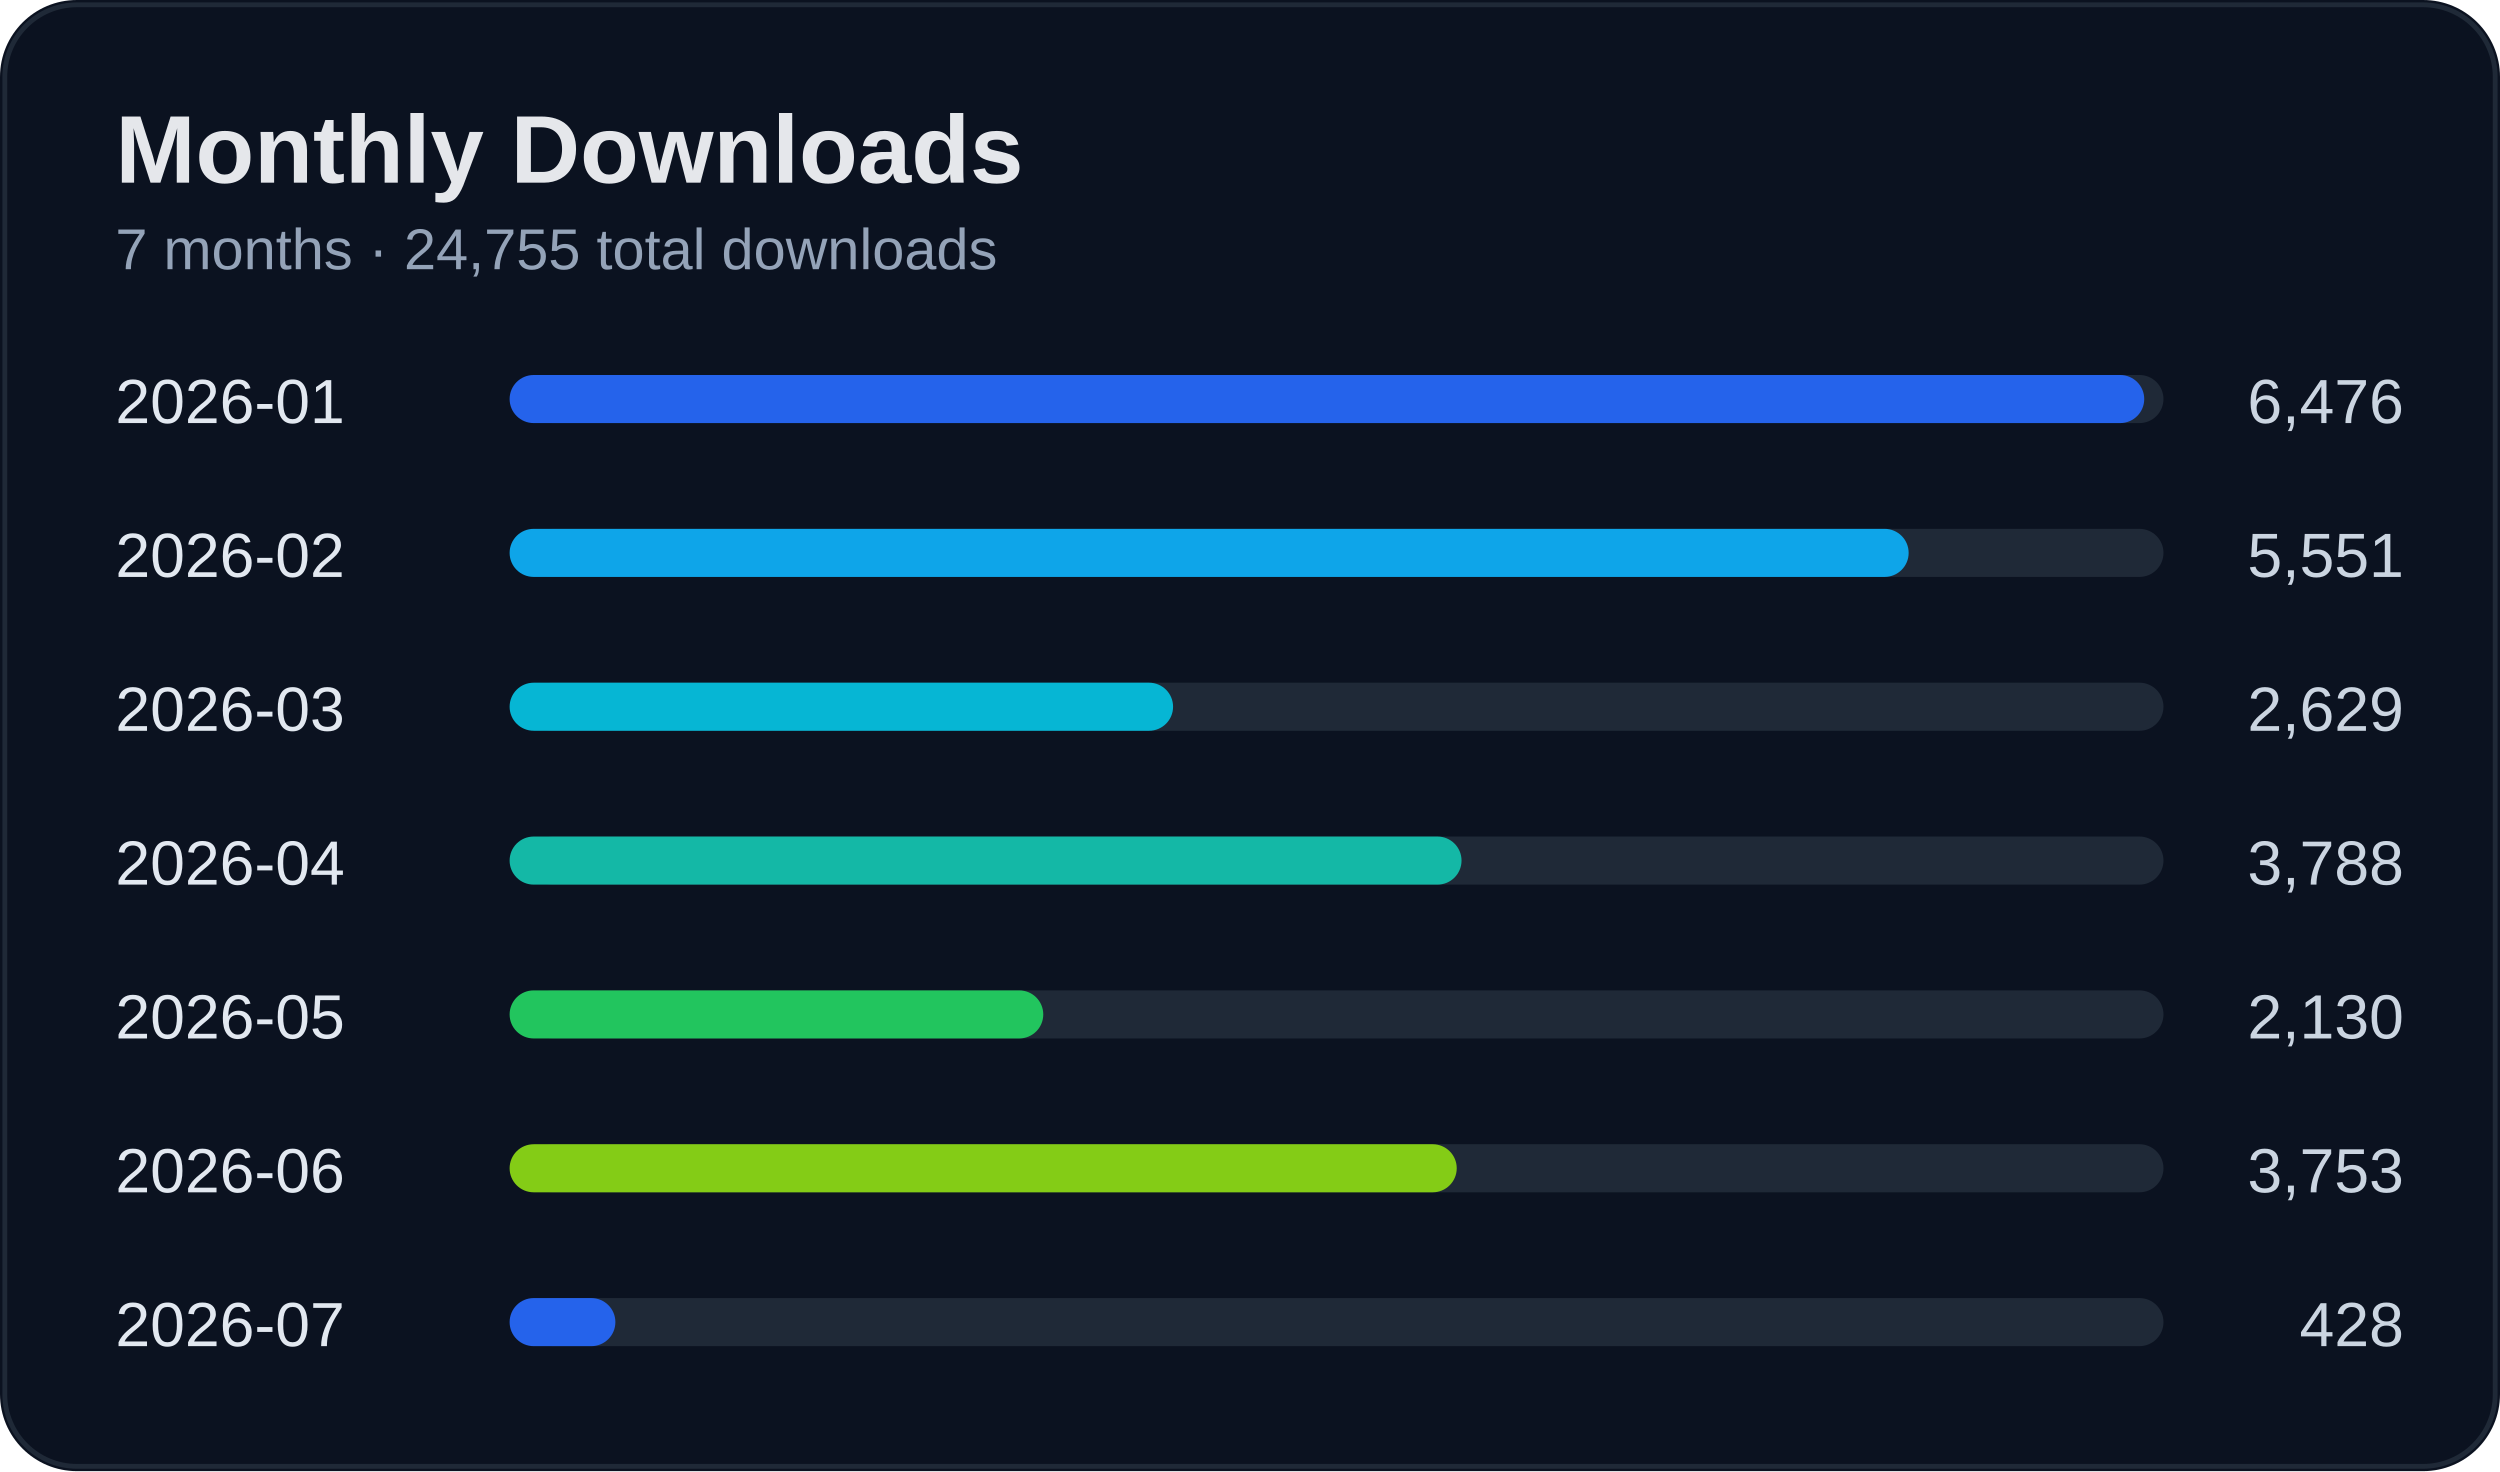
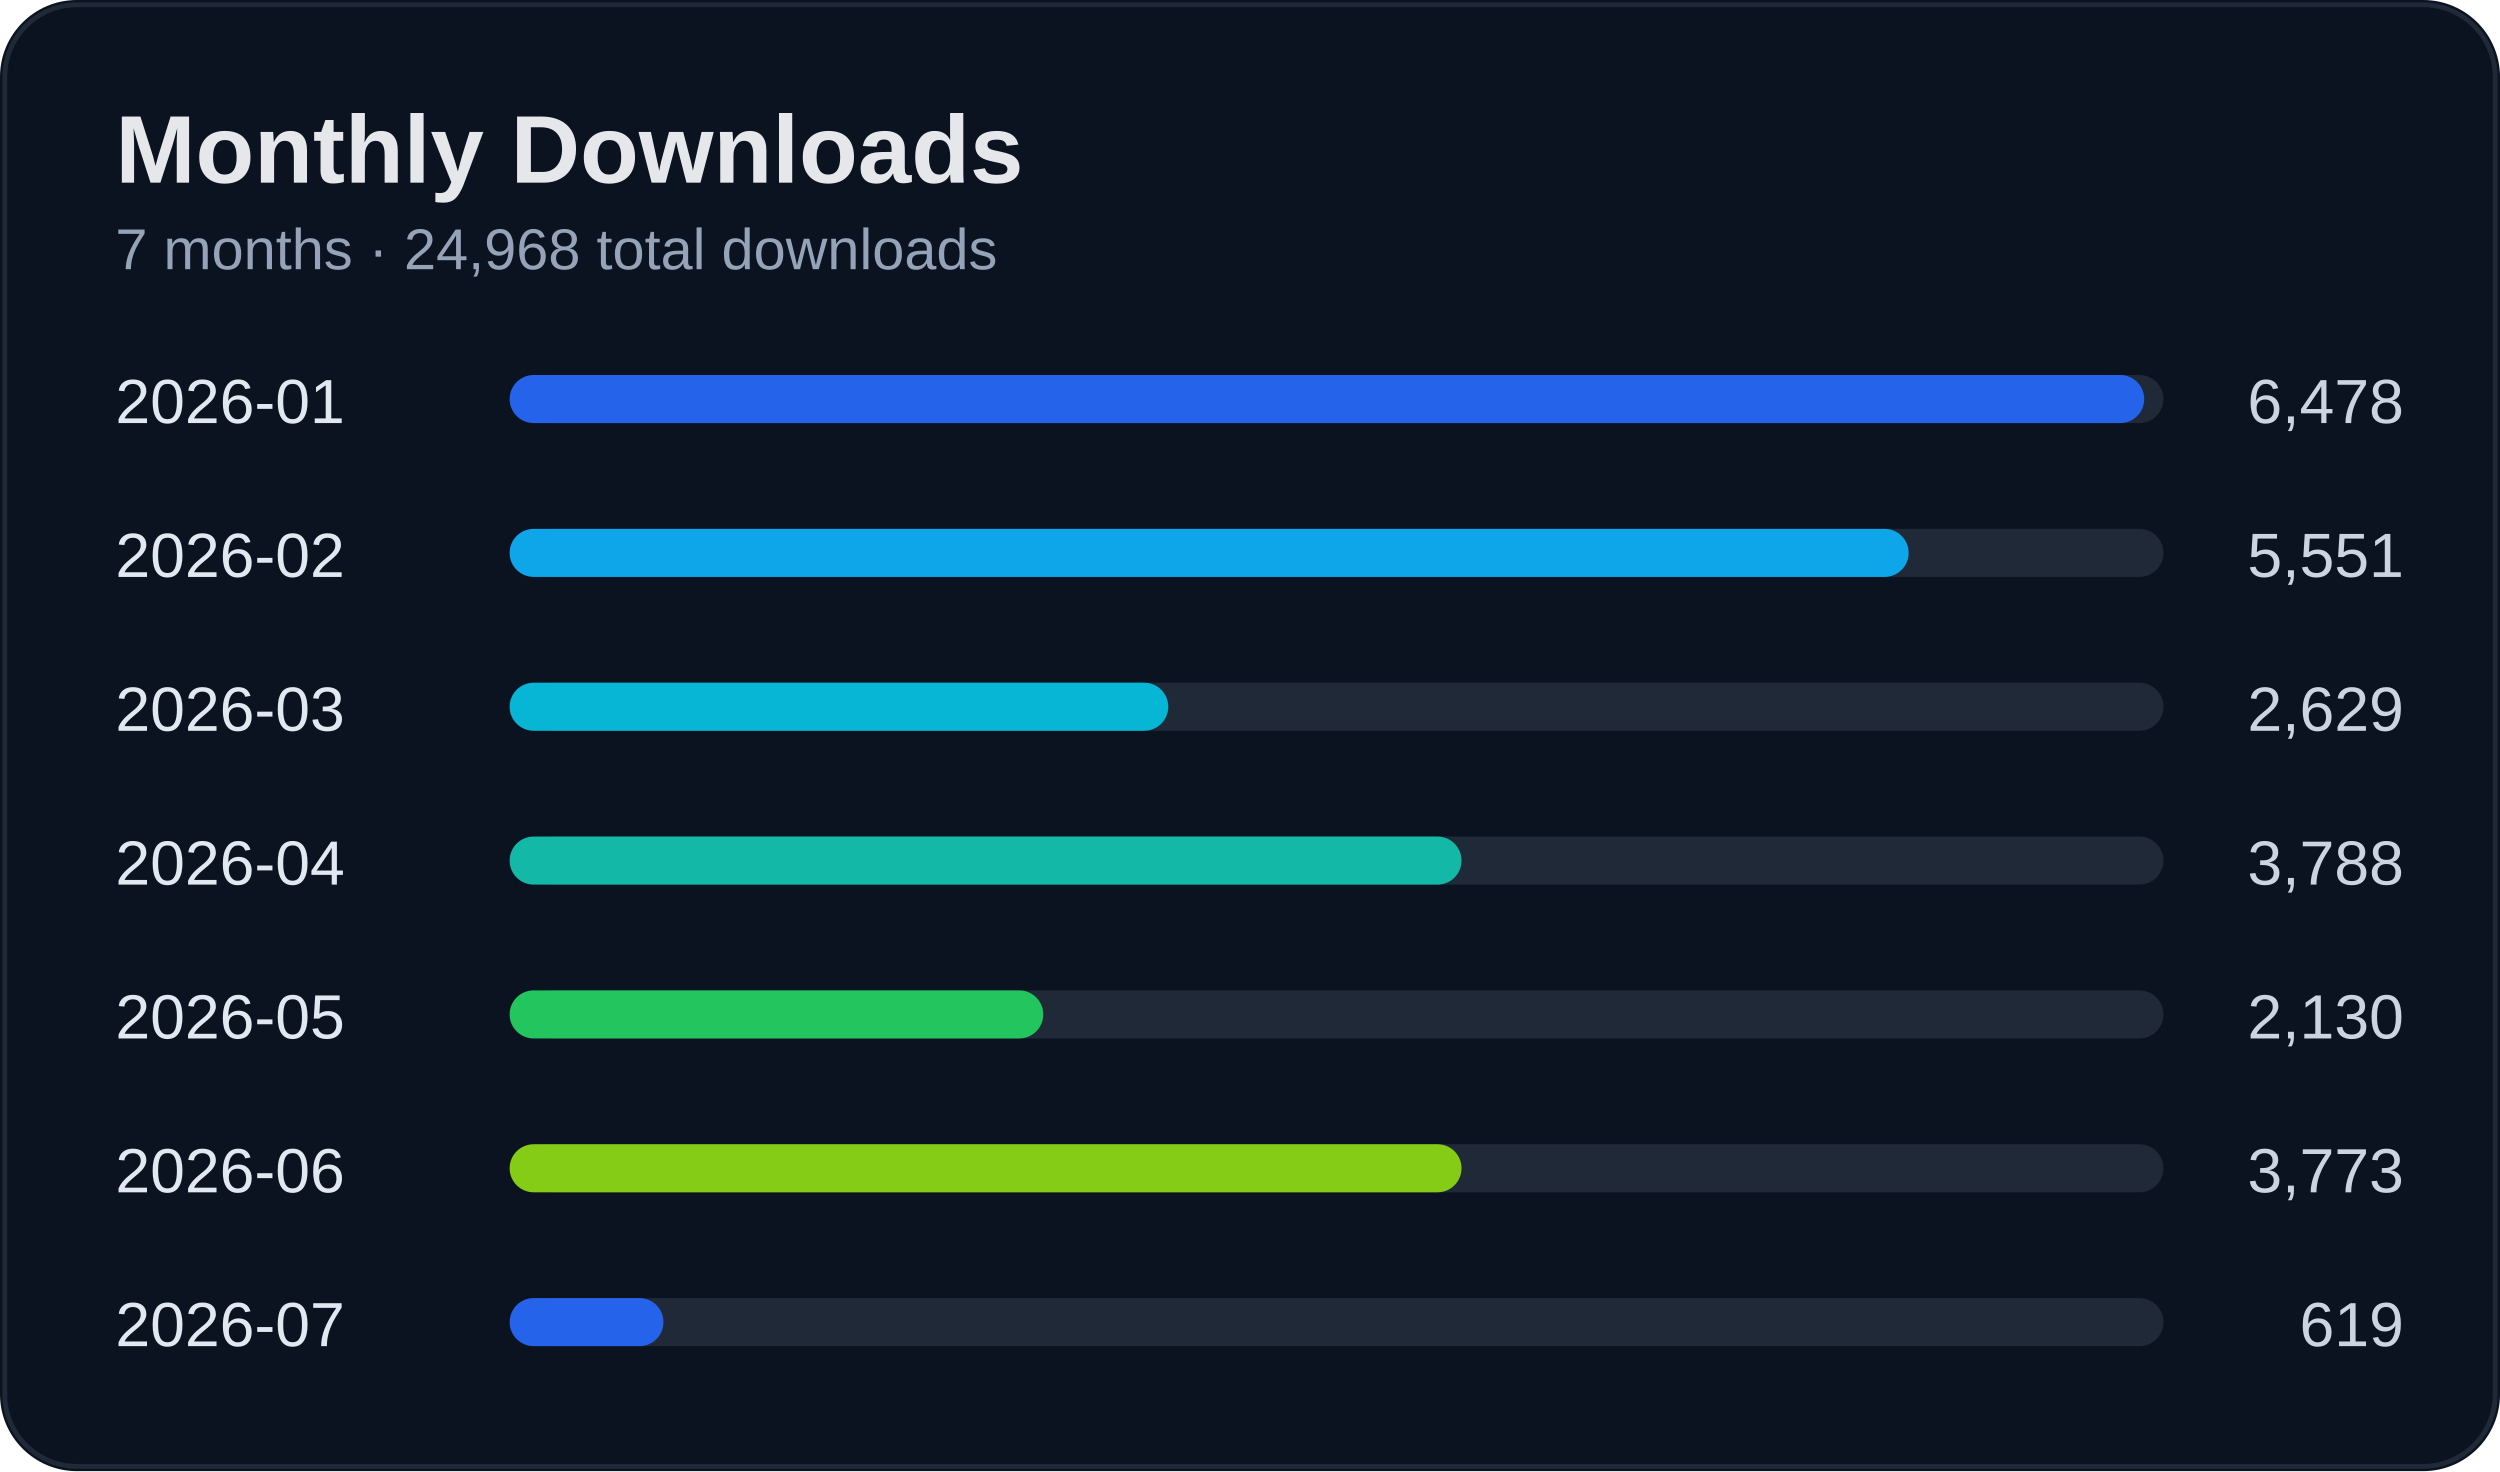
<svg xmlns="http://www.w3.org/2000/svg" width="520" height="306" viewBox="0 0 520 306">
  <rect width="100%" height="100%" rx="16" fill="#0b1220" />
  <rect x="1" y="1" width="518" height="304" rx="15" fill="none" stroke="#1f2937" />
  <text x="24" y="38" fill="#e5e7eb" font-size="20" font-weight="700" font-family="Segoe UI, Arial">Monthly Downloads</text>
-   <text x="24" y="56" fill="#94a3b8" font-size="12" font-family="Segoe UI, Arial">7 months · 24,755 total downloads</text>
+   <text x="24" y="56" fill="#94a3b8" font-size="12" font-family="Segoe UI, Arial">7 months · 24,968 total downloads</text>
  <text x="24" y="88" fill="#e2e8f0" font-size="13" font-family="Segoe UI, Arial">2026-01</text>
-   <text x="500" y="88" fill="#cbd5e1" font-size="13" text-anchor="end" font-family="Segoe UI, Arial">6,476</text>
+   <text x="500" y="88" fill="#cbd5e1" font-size="13" text-anchor="end" font-family="Segoe UI, Arial">6,478</text>
  <rect x="110" y="78" width="340" height="10" rx="5" fill="#1f2937" />
  <rect x="106" y="78" width="340" height="10" rx="5" fill="#2563eb" />
  <text x="24" y="120" fill="#e2e8f0" font-size="13" font-family="Segoe UI, Arial">2026-02</text>
  <text x="500" y="120" fill="#cbd5e1" font-size="13" text-anchor="end" font-family="Segoe UI, Arial">5,551</text>
  <rect x="110" y="110" width="340" height="10" rx="5" fill="#1f2937" />
  <rect x="106" y="110" width="291" height="10" rx="5" fill="#0ea5e9" />
  <text x="24" y="152" fill="#e2e8f0" font-size="13" font-family="Segoe UI, Arial">2026-03</text>
  <text x="500" y="152" fill="#cbd5e1" font-size="13" text-anchor="end" font-family="Segoe UI, Arial">2,629</text>
  <rect x="110" y="142" width="340" height="10" rx="5" fill="#1f2937" />
-   <rect x="106" y="142" width="138" height="10" rx="5" fill="#06b6d4" />
+   <rect x="106" y="142" width="137" height="10" rx="5" fill="#06b6d4" />
  <text x="24" y="184" fill="#e2e8f0" font-size="13" font-family="Segoe UI, Arial">2026-04</text>
  <text x="500" y="184" fill="#cbd5e1" font-size="13" text-anchor="end" font-family="Segoe UI, Arial">3,788</text>
  <rect x="110" y="174" width="340" height="10" rx="5" fill="#1f2937" />
  <rect x="106" y="174" width="198" height="10" rx="5" fill="#14b8a6" />
  <text x="24" y="216" fill="#e2e8f0" font-size="13" font-family="Segoe UI, Arial">2026-05</text>
  <text x="500" y="216" fill="#cbd5e1" font-size="13" text-anchor="end" font-family="Segoe UI, Arial">2,130</text>
  <rect x="110" y="206" width="340" height="10" rx="5" fill="#1f2937" />
  <rect x="106" y="206" width="111" height="10" rx="5" fill="#22c55e" />
  <text x="24" y="248" fill="#e2e8f0" font-size="13" font-family="Segoe UI, Arial">2026-06</text>
-   <text x="500" y="248" fill="#cbd5e1" font-size="13" text-anchor="end" font-family="Segoe UI, Arial">3,753</text>
+   <text x="500" y="248" fill="#cbd5e1" font-size="13" text-anchor="end" font-family="Segoe UI, Arial">3,773</text>
  <rect x="110" y="238" width="340" height="10" rx="5" fill="#1f2937" />
-   <rect x="106" y="238" width="197" height="10" rx="5" fill="#84cc16" />
+   <rect x="106" y="238" width="198" height="10" rx="5" fill="#84cc16" />
  <text x="24" y="280" fill="#e2e8f0" font-size="13" font-family="Segoe UI, Arial">2026-07</text>
-   <text x="500" y="280" fill="#cbd5e1" font-size="13" text-anchor="end" font-family="Segoe UI, Arial">428</text>
+   <text x="500" y="280" fill="#cbd5e1" font-size="13" text-anchor="end" font-family="Segoe UI, Arial">619</text>
  <rect x="110" y="270" width="340" height="10" rx="5" fill="#1f2937" />
-   <rect x="106" y="270" width="22" height="10" rx="5" fill="#2563eb" />
+   <rect x="106" y="270" width="32" height="10" rx="5" fill="#2563eb" />
</svg>
